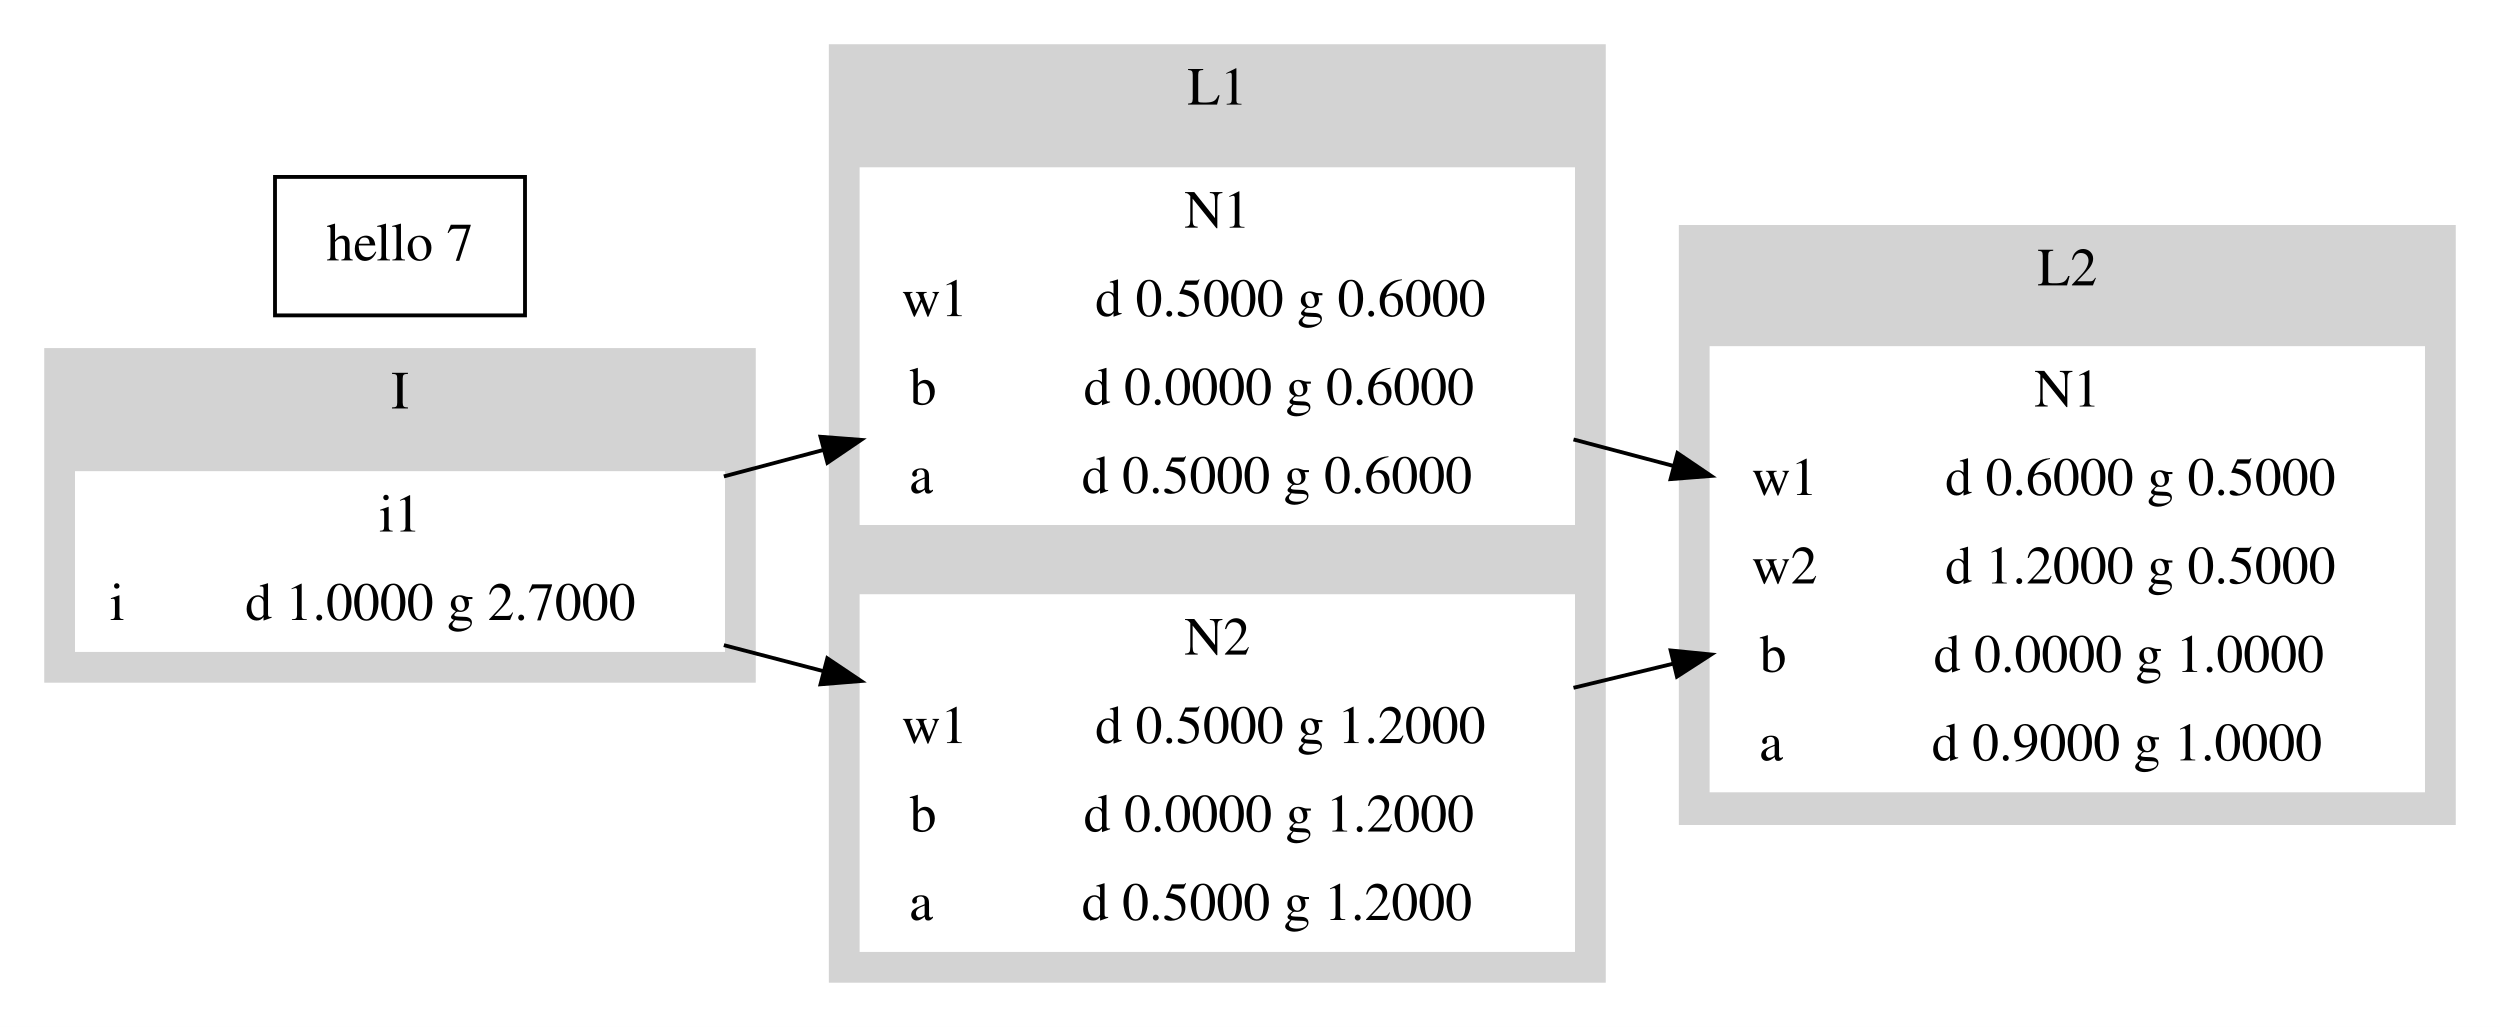
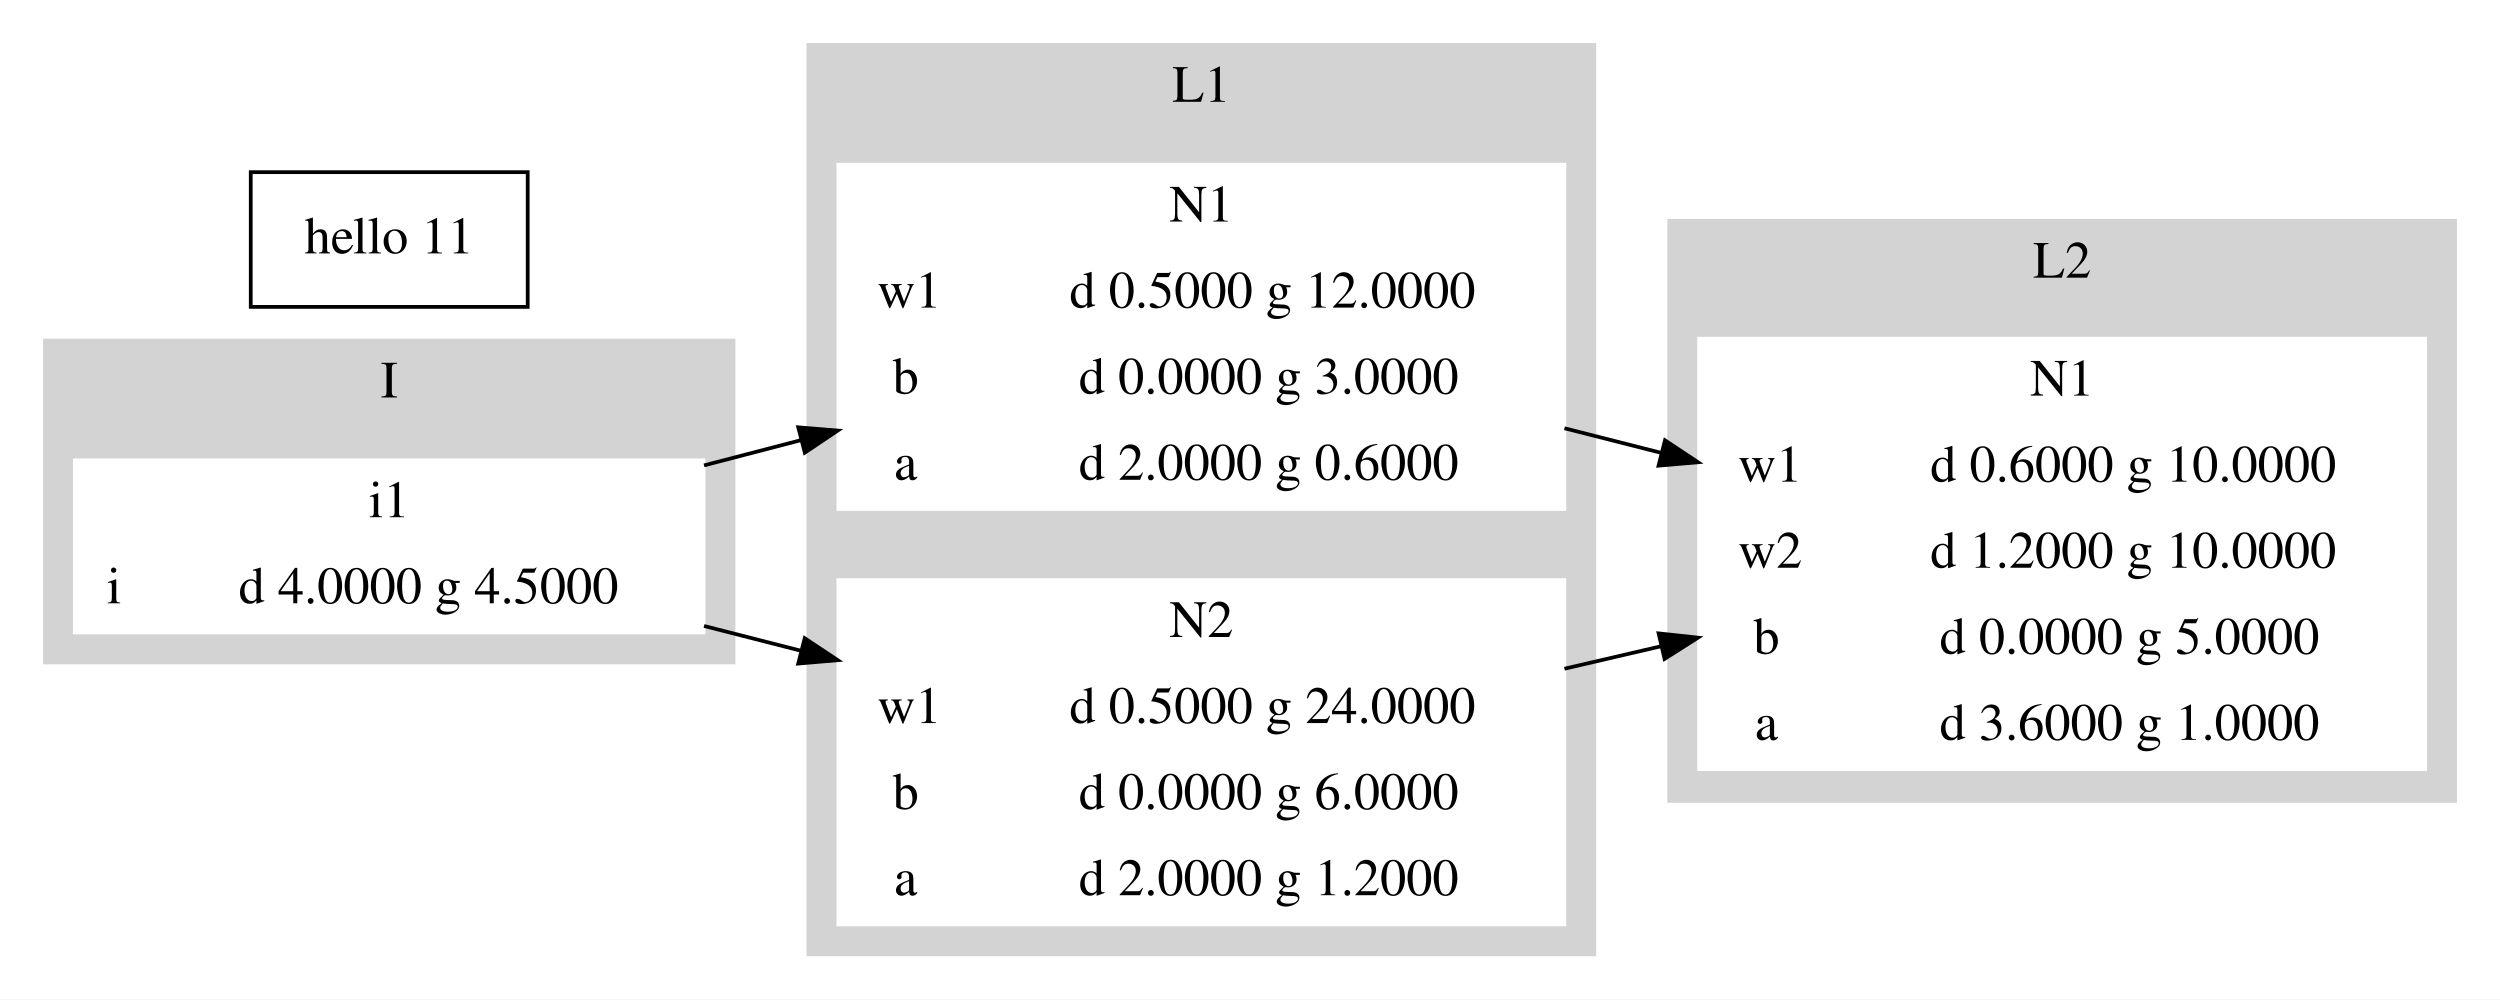
- <svg xmlns="http://www.w3.org/2000/svg" width="650pt" height="267pt" viewBox="0.00 0.00 650.00 267.00">
+ <svg xmlns="http://www.w3.org/2000/svg" width="668pt" height="267pt" viewBox="0.00 0.00 668.00 267.00">
  <g id="graph0" class="graph" transform="scale(1 1) rotate(0) translate(4 263)">
-     <polygon fill="white" stroke="transparent" points="-4,4 -4,-263 646,-263 646,4 -4,4" />
+     <polygon fill="white" stroke="transparent" points="-4,4 -4,-263 664,-263 664,4 -4,4" />
    <g id="clust1" class="cluster">
      <polygon fill="lightgrey" stroke="lightgrey" points="8,-86 8,-172 192,-172 192,-86 8,-86" />
      <text text-anchor="middle" x="100" y="-156.8" font-family="Times,serif" font-size="14.00">I</text>
    </g>
    <g id="clust2" class="cluster">
-       <polygon fill="lightgrey" stroke="lightgrey" points="212,-8 212,-251 413,-251 413,-8 212,-8" />
-       <text text-anchor="middle" x="312.5" y="-235.8" font-family="Times,serif" font-size="14.00">L1</text>
+       <polygon fill="lightgrey" stroke="lightgrey" points="212,-8 212,-251 422,-251 422,-8 212,-8" />
+       <text text-anchor="middle" x="317" y="-235.8" font-family="Times,serif" font-size="14.00">L1</text>
    </g>
    <g id="clust3" class="cluster">
-       <polygon fill="lightgrey" stroke="lightgrey" points="433,-49 433,-204 634,-204 634,-49 433,-49" />
-       <text text-anchor="middle" x="533.5" y="-188.8" font-family="Times,serif" font-size="14.00">L2</text>
+       <polygon fill="lightgrey" stroke="lightgrey" points="442,-49 442,-204 652,-204 652,-49 442,-49" />
+       <text text-anchor="middle" x="547" y="-188.8" font-family="Times,serif" font-size="14.00">L2</text>
    </g>
    <g id="node1" class="node">
      <polygon fill="white" stroke="white" points="16,-94 16,-140 184,-140 184,-94 16,-94" />
      <text text-anchor="middle" x="100" y="-124.8" font-family="Times,serif" font-size="14.00">i1</text>
      <polyline fill="none" stroke="white" points="16,-117 184,-117 " />
      <text text-anchor="middle" x="26.5" y="-101.8" font-family="Times,serif" font-size="14.00">i</text>
      <polyline fill="none" stroke="white" points="37,-94 37,-117 " />
-       <text text-anchor="middle" x="110.5" y="-101.8" font-family="Times,serif" font-size="14.00">d 1.0000 g 2.7000</text>
+       <text text-anchor="middle" x="110.5" y="-101.8" font-family="Times,serif" font-size="14.00">d 4.0000 g 4.5000</text>
    </g>
    <g id="node2" class="node">
-       <polygon fill="white" stroke="white" points="220,-127 220,-219 405,-219 405,-127 220,-127" />
-       <text text-anchor="middle" x="312.5" y="-203.8" font-family="Times,serif" font-size="14.00">N1</text>
-       <polyline fill="none" stroke="white" points="220,-196 405,-196 " />
+       <polygon fill="white" stroke="white" points="220,-127 220,-219 414,-219 414,-127 220,-127" />
+       <text text-anchor="middle" x="317" y="-203.8" font-family="Times,serif" font-size="14.00">N1</text>
+       <polyline fill="none" stroke="white" points="220,-196 414,-196 " />
      <text text-anchor="middle" x="239" y="-180.8" font-family="Times,serif" font-size="14.00">w1</text>
      <polyline fill="none" stroke="white" points="258,-173 258,-196 " />
-       <text text-anchor="middle" x="331.5" y="-180.8" font-family="Times,serif" font-size="14.00">d 0.5000 g 0.6000</text>
-       <polyline fill="none" stroke="white" points="220,-173 405,-173 " />
-       <text text-anchor="middle" x="236" y="-157.8" font-family="Times,serif" font-size="14.00">b</text>
-       <polyline fill="none" stroke="white" points="252,-150 252,-173 " />
-       <text text-anchor="middle" x="328.5" y="-157.8" font-family="Times,serif" font-size="14.00">d 0.0000 g 0.6000</text>
-       <polyline fill="none" stroke="white" points="220,-150 405,-150 " />
-       <text text-anchor="middle" x="235.5" y="-134.8" font-family="Times,serif" font-size="14.00">a</text>
-       <polyline fill="none" stroke="white" points="251,-127 251,-150 " />
-       <text text-anchor="middle" x="328" y="-134.8" font-family="Times,serif" font-size="14.00">d 0.5000 g 0.6000</text>
+       <text text-anchor="middle" x="336" y="-180.8" font-family="Times,serif" font-size="14.00">d 0.5000 g 12.0000</text>
+       <polyline fill="none" stroke="white" points="220,-173 414,-173 " />
+       <text text-anchor="middle" x="238" y="-157.8" font-family="Times,serif" font-size="14.00">b</text>
+       <polyline fill="none" stroke="white" points="256,-150 256,-173 " />
+       <text text-anchor="middle" x="335" y="-157.8" font-family="Times,serif" font-size="14.00">d 0.0000 g 3.0000</text>
+       <polyline fill="none" stroke="white" points="220,-150 414,-150 " />
+       <text text-anchor="middle" x="238" y="-134.8" font-family="Times,serif" font-size="14.00">a</text>
+       <polyline fill="none" stroke="white" points="256,-127 256,-150 " />
+       <text text-anchor="middle" x="335" y="-134.8" font-family="Times,serif" font-size="14.00">d 2.0000 g 0.6000</text>
    </g>
    <g id="edge1" class="edge">
-       <path fill="none" stroke="black" d="M184.2,-139.13C192.71,-141.4 201.43,-143.72 210.11,-146.03" />
-       <polygon fill="black" stroke="black" points="209.33,-149.44 219.89,-148.63 211.13,-142.68 209.33,-149.44" />
+       <path fill="none" stroke="black" d="M184.12,-138.65C192.62,-140.86 201.34,-143.13 210.04,-145.4" />
+       <polygon fill="black" stroke="black" points="209.29,-148.82 219.84,-147.95 211.05,-142.05 209.29,-148.82" />
    </g>
    <g id="node3" class="node">
-       <polygon fill="white" stroke="white" points="220,-16 220,-108 405,-108 405,-16 220,-16" />
-       <text text-anchor="middle" x="312.5" y="-92.8" font-family="Times,serif" font-size="14.00">N2</text>
-       <polyline fill="none" stroke="white" points="220,-85 405,-85 " />
+       <polygon fill="white" stroke="white" points="220,-16 220,-108 414,-108 414,-16 220,-16" />
+       <text text-anchor="middle" x="317" y="-92.8" font-family="Times,serif" font-size="14.00">N2</text>
+       <polyline fill="none" stroke="white" points="220,-85 414,-85 " />
      <text text-anchor="middle" x="239" y="-69.8" font-family="Times,serif" font-size="14.00">w1</text>
      <polyline fill="none" stroke="white" points="258,-62 258,-85 " />
-       <text text-anchor="middle" x="331.5" y="-69.8" font-family="Times,serif" font-size="14.00">d 0.5000 g 1.2000</text>
-       <polyline fill="none" stroke="white" points="220,-62 405,-62 " />
-       <text text-anchor="middle" x="236" y="-46.8" font-family="Times,serif" font-size="14.00">b</text>
-       <polyline fill="none" stroke="white" points="252,-39 252,-62 " />
-       <text text-anchor="middle" x="328.5" y="-46.8" font-family="Times,serif" font-size="14.00">d 0.0000 g 1.2000</text>
-       <polyline fill="none" stroke="white" points="220,-39 405,-39 " />
-       <text text-anchor="middle" x="235.5" y="-23.8" font-family="Times,serif" font-size="14.00">a</text>
-       <polyline fill="none" stroke="white" points="251,-16 251,-39 " />
-       <text text-anchor="middle" x="328" y="-23.8" font-family="Times,serif" font-size="14.00">d 0.5000 g 1.2000</text>
+       <text text-anchor="middle" x="336" y="-69.8" font-family="Times,serif" font-size="14.00">d 0.5000 g 24.0000</text>
+       <polyline fill="none" stroke="white" points="220,-62 414,-62 " />
+       <text text-anchor="middle" x="238" y="-46.8" font-family="Times,serif" font-size="14.00">b</text>
+       <polyline fill="none" stroke="white" points="256,-39 256,-62 " />
+       <text text-anchor="middle" x="335" y="-46.8" font-family="Times,serif" font-size="14.00">d 0.0000 g 6.0000</text>
+       <polyline fill="none" stroke="white" points="220,-39 414,-39 " />
+       <text text-anchor="middle" x="238" y="-23.8" font-family="Times,serif" font-size="14.00">a</text>
+       <polyline fill="none" stroke="white" points="256,-16 256,-39 " />
+       <text text-anchor="middle" x="335" y="-23.8" font-family="Times,serif" font-size="14.00">d 2.0000 g 1.2000</text>
    </g>
    <g id="edge2" class="edge">
-       <path fill="none" stroke="black" d="M184.2,-95.26C192.71,-93.04 201.43,-90.76 210.11,-88.49" />
-       <polygon fill="black" stroke="black" points="211.1,-91.85 219.89,-85.94 209.33,-85.08 211.1,-91.85" />
+       <path fill="none" stroke="black" d="M184.12,-95.74C192.62,-93.56 201.34,-91.33 210.04,-89.11" />
+       <polygon fill="black" stroke="black" points="211.02,-92.47 219.84,-86.6 209.29,-85.69 211.02,-92.47" />
    </g>
    <g id="node4" class="node">
-       <polygon fill="white" stroke="white" points="441,-57.5 441,-172.5 626,-172.5 626,-57.5 441,-57.5" />
-       <text text-anchor="middle" x="533.5" y="-157.3" font-family="Times,serif" font-size="14.00">N1</text>
-       <polyline fill="none" stroke="white" points="441,-149.5 626,-149.5 " />
-       <text text-anchor="middle" x="460" y="-134.3" font-family="Times,serif" font-size="14.00">w1</text>
-       <polyline fill="none" stroke="white" points="479,-126.5 479,-149.5 " />
-       <text text-anchor="middle" x="552.5" y="-134.3" font-family="Times,serif" font-size="14.00">d 0.6000 g 0.5000</text>
-       <polyline fill="none" stroke="white" points="441,-126.5 626,-126.5 " />
-       <text text-anchor="middle" x="460" y="-111.3" font-family="Times,serif" font-size="14.00">w2</text>
-       <polyline fill="none" stroke="white" points="479,-103.5 479,-126.5 " />
-       <text text-anchor="middle" x="552.5" y="-111.3" font-family="Times,serif" font-size="14.00">d 1.2000 g 0.5000</text>
-       <polyline fill="none" stroke="white" points="441,-103.5 626,-103.5 " />
-       <text text-anchor="middle" x="457" y="-88.3" font-family="Times,serif" font-size="14.00">b</text>
-       <polyline fill="none" stroke="white" points="473,-80.5 473,-103.5 " />
-       <text text-anchor="middle" x="549.5" y="-88.3" font-family="Times,serif" font-size="14.00">d 0.0000 g 1.0000</text>
-       <polyline fill="none" stroke="white" points="441,-80.5 626,-80.5 " />
-       <text text-anchor="middle" x="456.5" y="-65.3" font-family="Times,serif" font-size="14.00">a</text>
-       <polyline fill="none" stroke="white" points="472,-57.5 472,-80.5 " />
-       <text text-anchor="middle" x="549" y="-65.3" font-family="Times,serif" font-size="14.00">d 0.9000 g 1.0000</text>
+       <polygon fill="white" stroke="white" points="450,-57.5 450,-172.5 644,-172.5 644,-57.5 450,-57.5" />
+       <text text-anchor="middle" x="547" y="-157.3" font-family="Times,serif" font-size="14.00">N1</text>
+       <polyline fill="none" stroke="white" points="450,-149.5 644,-149.5 " />
+       <text text-anchor="middle" x="469" y="-134.3" font-family="Times,serif" font-size="14.00">w1</text>
+       <polyline fill="none" stroke="white" points="488,-126.5 488,-149.5 " />
+       <text text-anchor="middle" x="566" y="-134.3" font-family="Times,serif" font-size="14.00">d 0.6000 g 10.0000</text>
+       <polyline fill="none" stroke="white" points="450,-126.5 644,-126.5 " />
+       <text text-anchor="middle" x="469" y="-111.3" font-family="Times,serif" font-size="14.00">w2</text>
+       <polyline fill="none" stroke="white" points="488,-103.5 488,-126.5 " />
+       <text text-anchor="middle" x="566" y="-111.3" font-family="Times,serif" font-size="14.00">d 1.2000 g 10.0000</text>
+       <polyline fill="none" stroke="white" points="450,-103.5 644,-103.5 " />
+       <text text-anchor="middle" x="468" y="-88.3" font-family="Times,serif" font-size="14.00">b</text>
+       <polyline fill="none" stroke="white" points="486,-80.5 486,-103.5 " />
+       <text text-anchor="middle" x="565" y="-88.3" font-family="Times,serif" font-size="14.00">d 0.0000 g 5.0000</text>
+       <polyline fill="none" stroke="white" points="450,-80.5 644,-80.5 " />
+       <text text-anchor="middle" x="468" y="-65.3" font-family="Times,serif" font-size="14.00">a</text>
+       <polyline fill="none" stroke="white" points="486,-57.5 486,-80.5 " />
+       <text text-anchor="middle" x="565" y="-65.3" font-family="Times,serif" font-size="14.00">d 3.6000 g 1.0000</text>
    </g>
    <g id="edge3" class="edge">
-       <path fill="none" stroke="black" d="M405.11,-148.74C413.71,-146.46 422.46,-144.14 431.14,-141.84" />
-       <polygon fill="black" stroke="black" points="432.14,-145.2 440.91,-139.26 430.35,-138.43 432.14,-145.2" />
+       <path fill="none" stroke="black" d="M414.03,-148.57C422.61,-146.39 431.33,-144.17 439.98,-141.97" />
+       <polygon fill="black" stroke="black" points="440.89,-145.35 449.71,-139.49 439.16,-138.57 440.89,-145.35" />
    </g>
    <g id="edge4" class="edge">
-       <path fill="none" stroke="black" d="M405.11,-84.17C413.71,-86.25 422.46,-88.37 431.14,-90.47" />
-       <polygon fill="black" stroke="black" points="430.37,-93.88 440.91,-92.83 432.01,-87.08 430.37,-93.88" />
+       <path fill="none" stroke="black" d="M414.03,-84.32C422.52,-86.3 431.14,-88.3 439.7,-90.29" />
+       <polygon fill="black" stroke="black" points="439.18,-93.76 449.71,-92.62 440.77,-86.94 439.18,-93.76" />
    </g>
    <g id="node5" class="node">
-       <polygon fill="none" stroke="black" points="67.5,-181 67.5,-217 132.5,-217 132.5,-181 67.5,-181" />
-       <text text-anchor="middle" x="100" y="-195.3" font-family="Times,serif" font-size="14.00">hello 7</text>
+       <polygon fill="none" stroke="black" points="63,-181 63,-217 137,-217 137,-181 63,-181" />
+       <text text-anchor="middle" x="100" y="-195.3" font-family="Times,serif" font-size="14.00">hello 11</text>
    </g>
  </g>
</svg>
